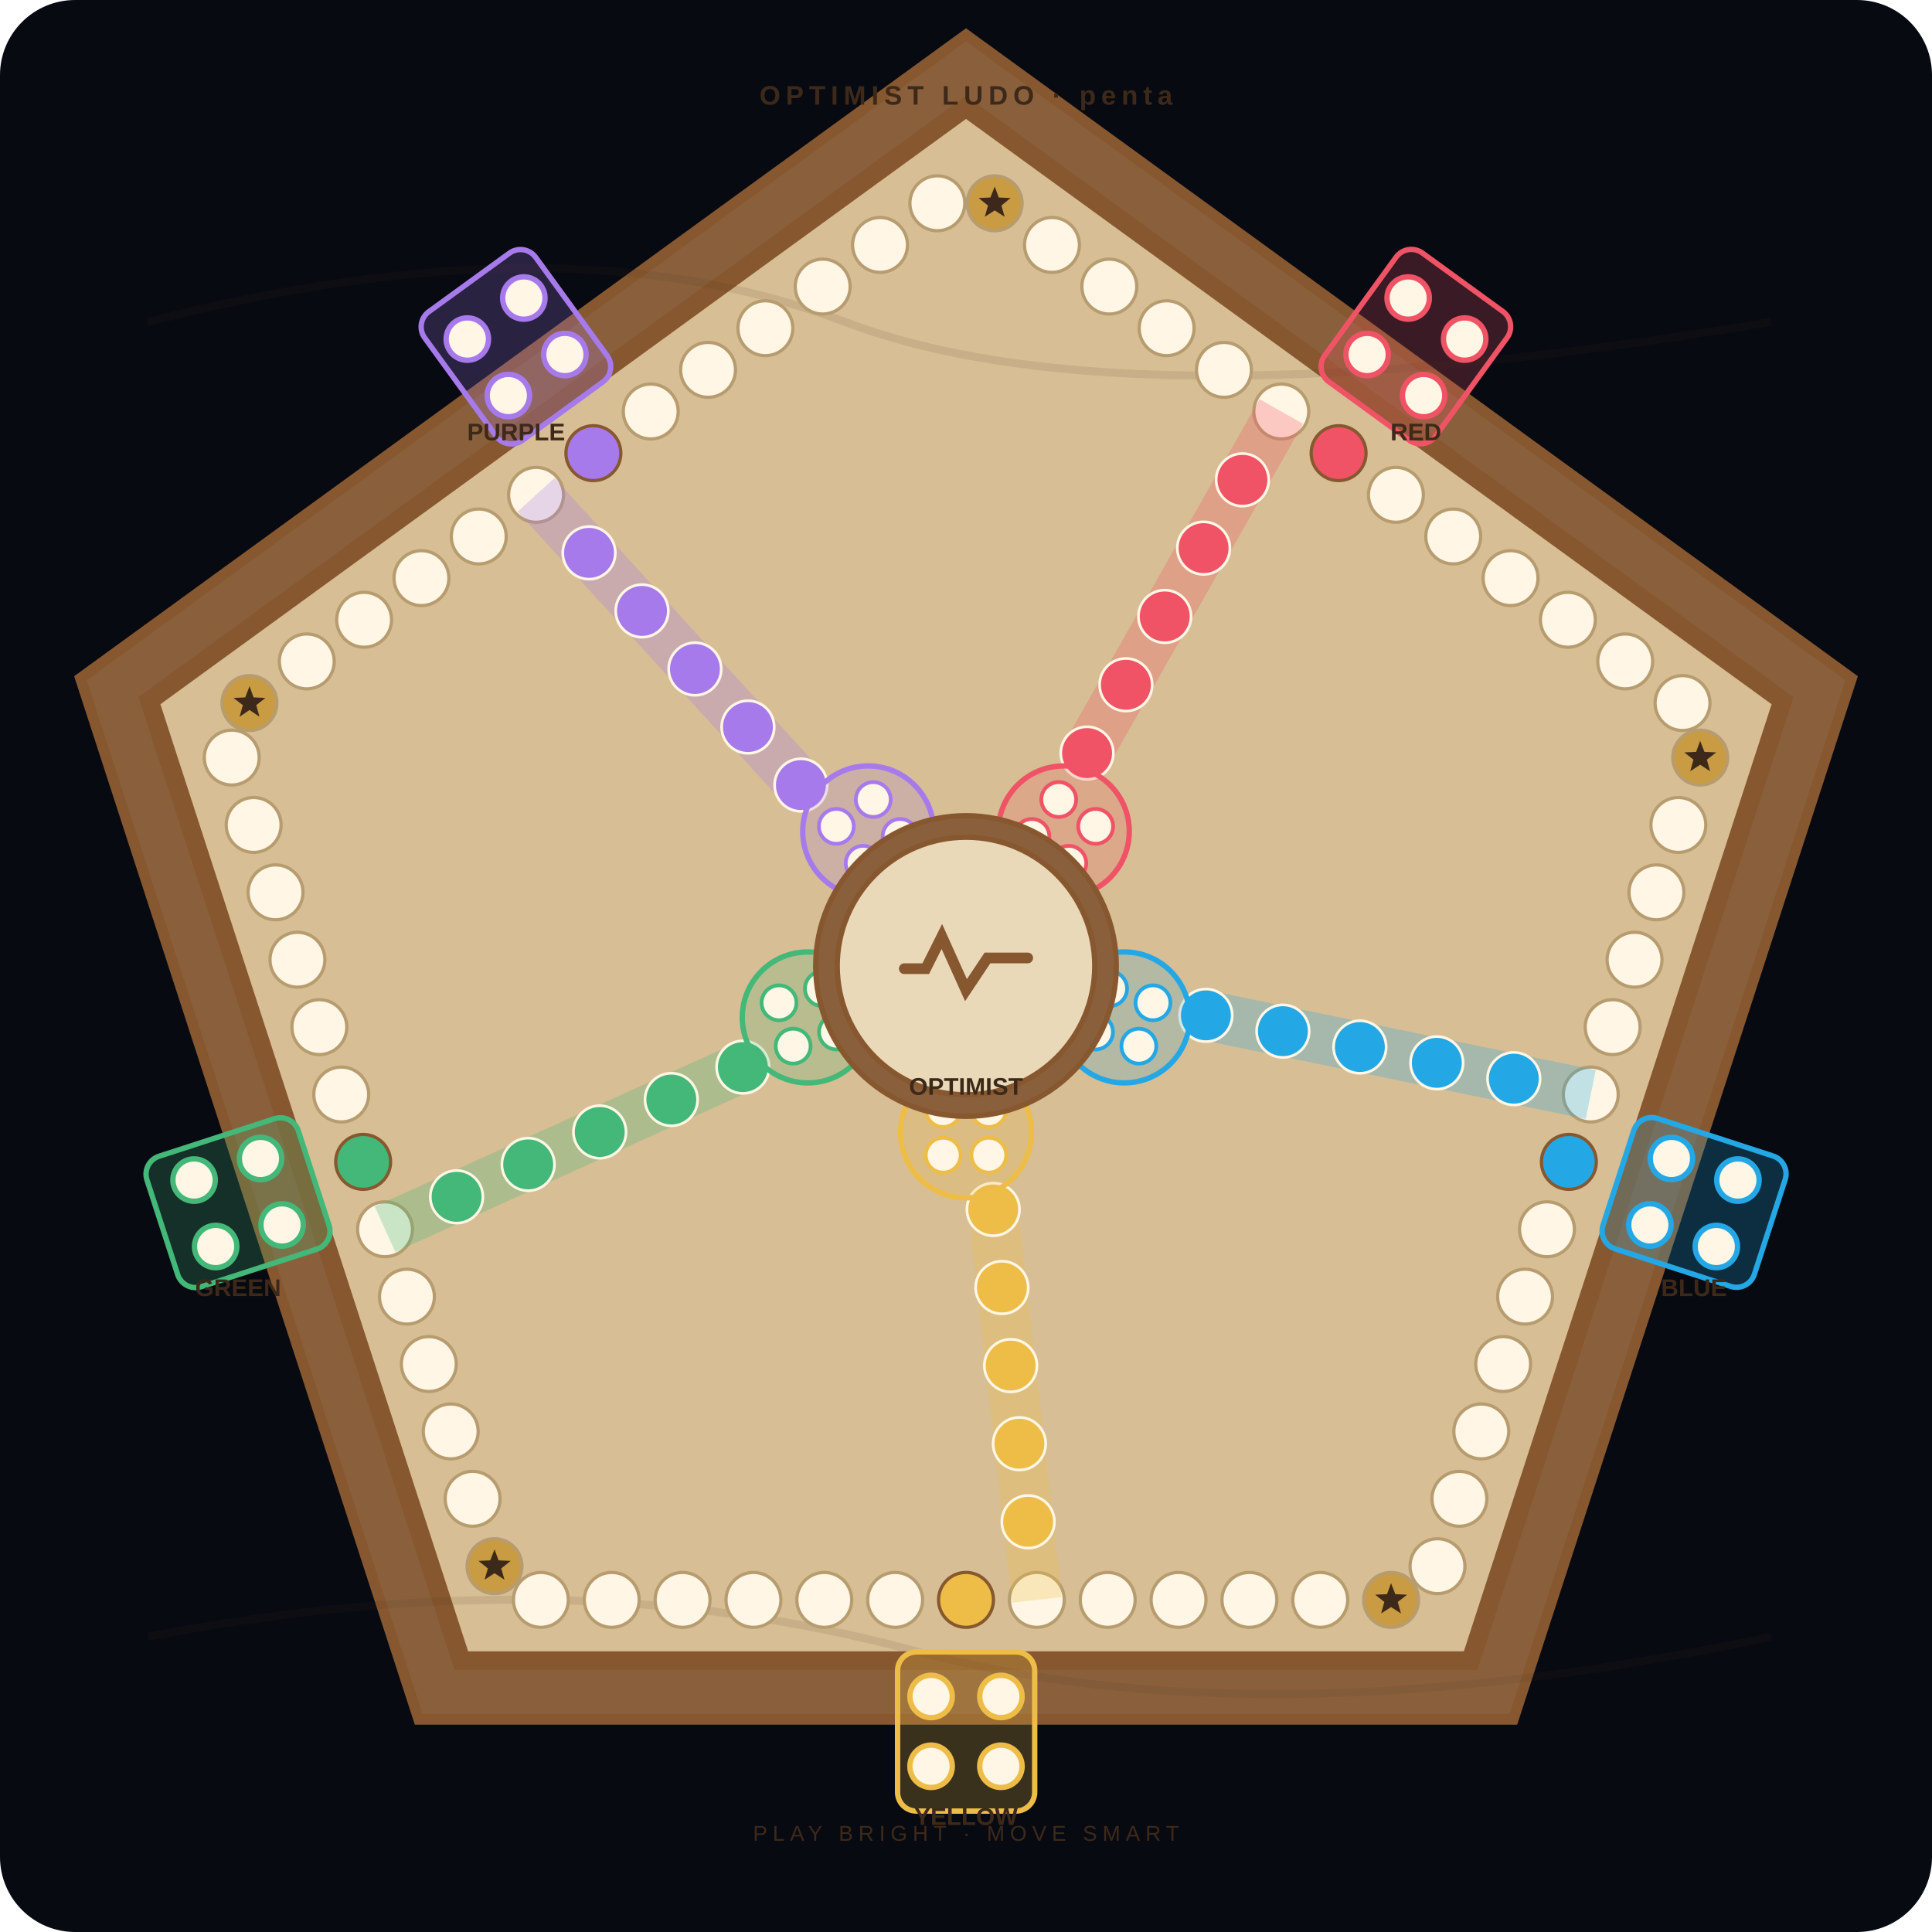
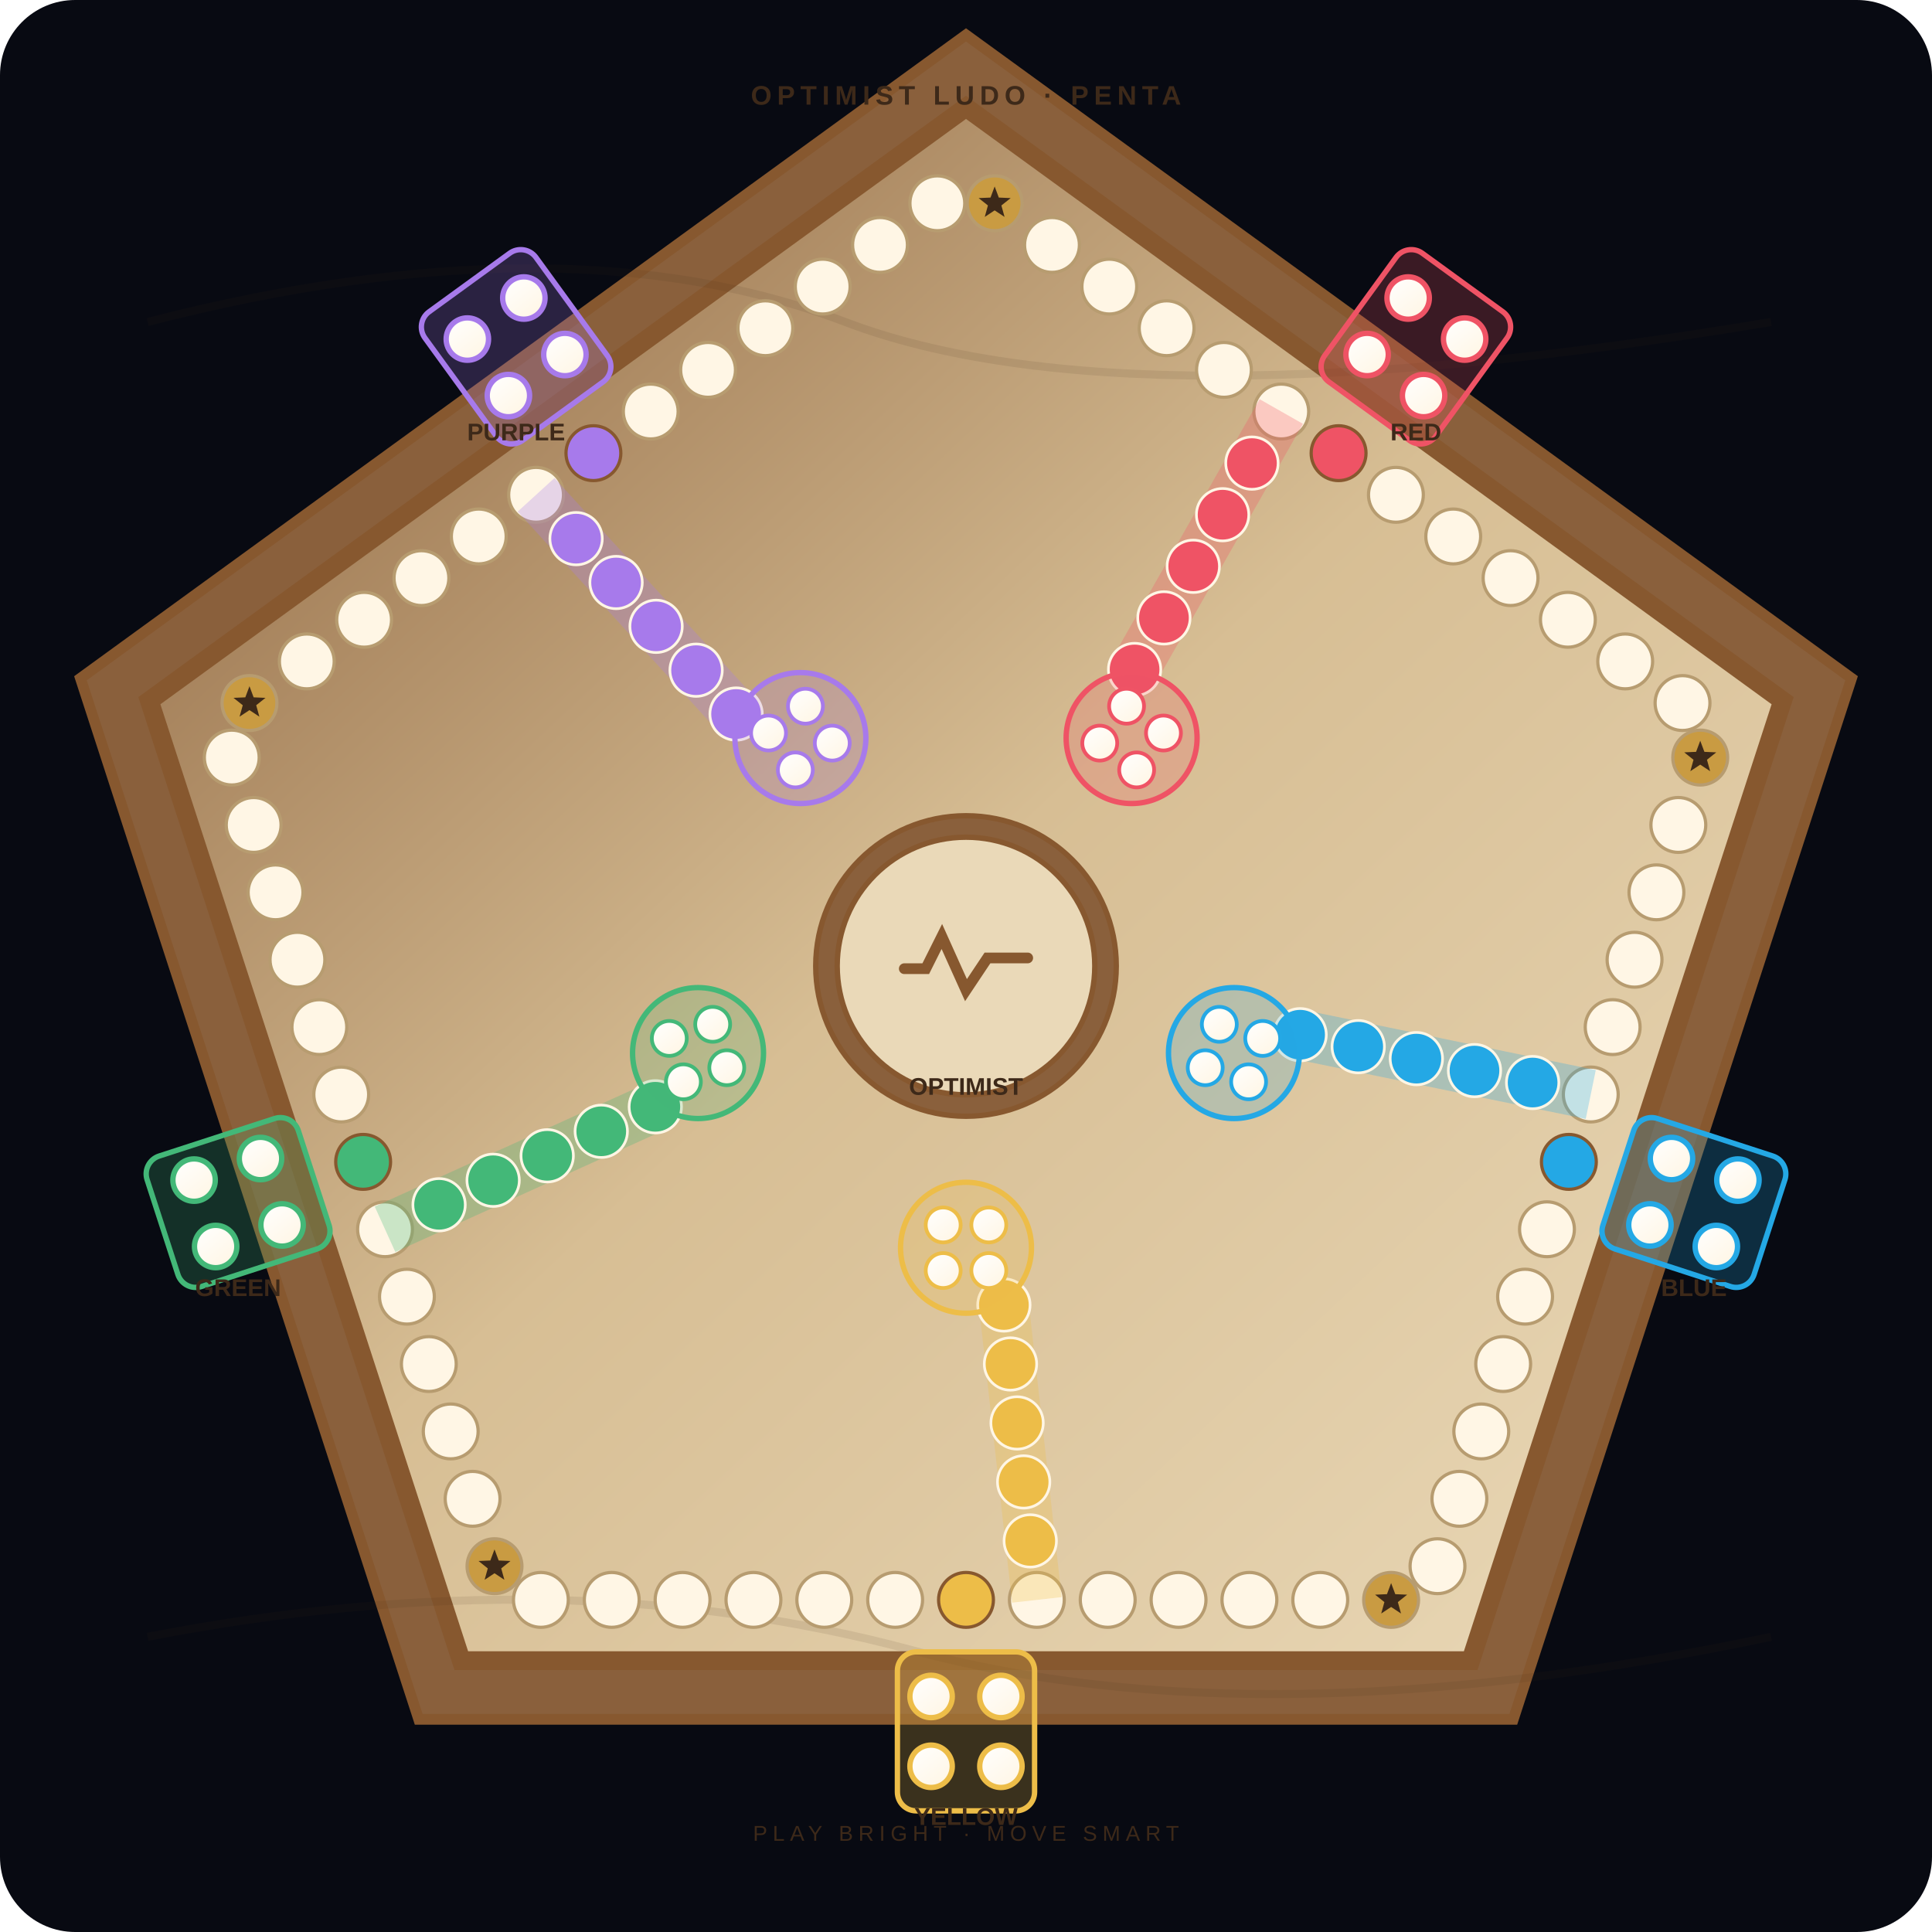
- <svg xmlns="http://www.w3.org/2000/svg" width="720" height="720" viewBox="0 0 720 720">
+ <svg xmlns="http://www.w3.org/2000/svg" width="720" height="720" viewBox="0 0 720 720" role="img" aria-label="OPTIMIST LUDO PENTA CLASSIC">
+   <defs>
+     <linearGradient id="table" x1="0" y1="0" x2="1" y2="1">
+       <stop stop-color="#8a603c" />
+       <stop offset=".5" stop-color="#d7be94" />
+       <stop offset="1" stop-color="#ead9b8" />
+     </linearGradient>
+     <linearGradient id="cell" x1="0" y1="0" x2=".8" y2="1">
+       <stop stop-color="#fff" />
+       <stop offset="1" stop-color="#fff6e5" />
+     </linearGradient>
+   </defs>
  <rect width="720" height="720" rx="28" fill="#080a12" />
-   <path d="M360,13 L690.02,252.77 L563.96,640.73 L156.04,640.73 L29.98,252.77Z" fill="#8a603c" stroke="#87582f" stroke-width="4" />
-   <path d="M360,40 L664.34,261.11 L548.09,618.89 L171.91,618.89 L55.66,261.11Z" fill="#d7be94" stroke="#87582f" stroke-width="7" />
+   <path d="M360.00,13.00 L690.02,252.77 L563.96,640.73 L156.04,640.73 L29.98,252.77Z" fill="#8a603c" stroke="#87582f" stroke-width="4" />
+   <path d="M360.00,40.00 L664.34,261.12 L548.09,618.88 L171.91,618.88 L55.66,261.12Z" fill="url(#table)" stroke="#87582f" stroke-width="7" />
  <path d="M55 120Q210 80 315 120T660 120M55 610Q210 580 340 615T660 610" fill="none" stroke="#3d2919" stroke-opacity=".1" stroke-width="3" />
-   <g transform="translate(527.66 129.24) rotate(-54.0)">
-     <rect x="-29.6" y="-25.6" width="59.3" height="51.1" rx="7" fill="#ef5365" fill-opacity=".22" stroke="#ef5365" stroke-width="2" />
+   <g transform="translate(527.655 129.241) rotate(-54.00)">
+     <rect x="-29.63" y="-25.56" width="59.25" height="51.12" rx="7" fill="#ef5365" fill-opacity=".22" stroke="#ef5365" stroke-width="2" />
  </g>
-   <circle id="bred0" cx="509.48" cy="132.12" r="7.9" fill="#fff6e5" stroke="#ef5365" stroke-width="2" />
-   <circle id="bred1" cx="530.54" cy="147.42" r="7.9" fill="#fff6e5" stroke="#ef5365" stroke-width="2" />
-   <circle id="bred2" cx="524.78" cy="111.06" r="7.9" fill="#fff6e5" stroke="#ef5365" stroke-width="2" />
-   <circle id="bred3" cx="545.84" cy="126.36" r="7.9" fill="#fff6e5" stroke="#ef5365" stroke-width="2" />
-   <text x="527.66" y="164.1" text-anchor="middle" fill="#3d2919" font-family="Arial" font-size="9" font-weight="bold">RED</text>
-   <g transform="translate(631.27 448.14) rotate(18.0)">
-     <rect x="-29.6" y="-25.6" width="59.3" height="51.1" rx="7" fill="#24a8e5" fill-opacity=".22" stroke="#24a8e5" stroke-width="2" />
+   <circle id="bred0" cx="509.478" cy="132.12" r="7.90" fill="url(#cell)" stroke="#ef5365" stroke-width="2" />
+   <circle id="bred1" cx="530.534" cy="147.418" r="7.90" fill="url(#cell)" stroke="#ef5365" stroke-width="2" />
+   <circle id="bred2" cx="524.776" cy="111.064" r="7.90" fill="url(#cell)" stroke="#ef5365" stroke-width="2" />
+   <circle id="bred3" cx="545.832" cy="126.362" r="7.90" fill="url(#cell)" stroke="#ef5365" stroke-width="2" />
+   <text x="527.655" y="164.10" text-anchor="middle" fill="#3d2919" font-family="Arial" font-size="9" font-weight="bold">RED</text>
+   <g transform="translate(631.273 448.142) rotate(18.00)">
+     <rect x="-29.63" y="-25.56" width="59.25" height="51.12" rx="7" fill="#24a8e5" fill-opacity=".22" stroke="#24a8e5" stroke-width="2" />
  </g>
-   <circle id="bblue0" cx="622.91" cy="431.74" r="7.9" fill="#fff6e5" stroke="#24a8e5" stroke-width="2" />
-   <circle id="bblue1" cx="614.87" cy="456.5" r="7.9" fill="#fff6e5" stroke="#24a8e5" stroke-width="2" />
-   <circle id="bblue2" cx="647.67" cy="439.78" r="7.9" fill="#fff6e5" stroke="#24a8e5" stroke-width="2" />
-   <circle id="bblue3" cx="639.63" cy="464.54" r="7.9" fill="#fff6e5" stroke="#24a8e5" stroke-width="2" />
-   <text x="631.27" y="483.0" text-anchor="middle" fill="#3d2919" font-family="Arial" font-size="9" font-weight="bold">BLUE</text>
-   <g transform="translate(360 645.23) rotate(90.0)">
-     <rect x="-29.6" y="-25.6" width="59.3" height="51.1" rx="7" fill="#edbd48" fill-opacity=".22" stroke="#edbd48" stroke-width="2" />
+   <circle id="bblue0" cx="622.918" cy="431.745" r="7.90" fill="url(#cell)" stroke="#24a8e5" stroke-width="2" />
+   <circle id="bblue1" cx="614.876" cy="456.497" r="7.90" fill="url(#cell)" stroke="#24a8e5" stroke-width="2" />
+   <circle id="bblue2" cx="647.67" cy="439.787" r="7.90" fill="url(#cell)" stroke="#24a8e5" stroke-width="2" />
+   <circle id="bblue3" cx="639.628" cy="464.539" r="7.90" fill="url(#cell)" stroke="#24a8e5" stroke-width="2" />
+   <text x="631.273" y="483.00" text-anchor="middle" fill="#3d2919" font-family="Arial" font-size="9" font-weight="bold">BLUE</text>
+   <g transform="translate(360 645.233) rotate(90.00)">
+     <rect x="-29.63" y="-25.56" width="59.25" height="51.12" rx="7" fill="#edbd48" fill-opacity=".22" stroke="#edbd48" stroke-width="2" />
  </g>
-   <circle id="byellow0" cx="373.01" cy="632.22" r="7.9" fill="#fff6e5" stroke="#edbd48" stroke-width="2" />
-   <circle id="byellow1" cx="346.99" cy="632.22" r="7.9" fill="#fff6e5" stroke="#edbd48" stroke-width="2" />
-   <circle id="byellow2" cx="373.01" cy="658.24" r="7.9" fill="#fff6e5" stroke="#edbd48" stroke-width="2" />
-   <circle id="byellow3" cx="346.99" cy="658.24" r="7.9" fill="#fff6e5" stroke="#edbd48" stroke-width="2" />
-   <text x="360" y="680.1" text-anchor="middle" fill="#3d2919" font-family="Arial" font-size="9" font-weight="bold">YELLOW</text>
-   <g transform="translate(88.73 448.14) rotate(162.0)">
-     <rect x="-29.6" y="-25.6" width="59.3" height="51.1" rx="7" fill="#43b878" fill-opacity=".22" stroke="#43b878" stroke-width="2" />
+   <circle id="byellow0" cx="373.012" cy="632.221" r="7.90" fill="url(#cell)" stroke="#edbd48" stroke-width="2" />
+   <circle id="byellow1" cx="346.988" cy="632.221" r="7.90" fill="url(#cell)" stroke="#edbd48" stroke-width="2" />
+   <circle id="byellow2" cx="373.012" cy="658.245" r="7.90" fill="url(#cell)" stroke="#edbd48" stroke-width="2" />
+   <circle id="byellow3" cx="346.988" cy="658.245" r="7.90" fill="url(#cell)" stroke="#edbd48" stroke-width="2" />
+   <text x="360" y="680.09" text-anchor="middle" fill="#3d2919" font-family="Arial" font-size="9" font-weight="bold">YELLOW</text>
+   <g transform="translate(88.727 448.142) rotate(162.00)">
+     <rect x="-29.63" y="-25.56" width="59.25" height="51.12" rx="7" fill="#43b878" fill-opacity=".22" stroke="#43b878" stroke-width="2" />
  </g>
-   <circle id="bgreen0" cx="105.13" cy="456.5" r="7.9" fill="#fff6e5" stroke="#43b878" stroke-width="2" />
-   <circle id="bgreen1" cx="97.09" cy="431.74" r="7.9" fill="#fff6e5" stroke="#43b878" stroke-width="2" />
-   <circle id="bgreen2" cx="80.37" cy="464.54" r="7.9" fill="#fff6e5" stroke="#43b878" stroke-width="2" />
-   <circle id="bgreen3" cx="72.33" cy="439.78" r="7.9" fill="#fff6e5" stroke="#43b878" stroke-width="2" />
-   <text x="88.73" y="483.0" text-anchor="middle" fill="#3d2919" font-family="Arial" font-size="9" font-weight="bold">GREEN</text>
-   <g transform="translate(192.34 129.24) rotate(-126.0)">
-     <rect x="-29.6" y="-25.6" width="59.3" height="51.1" rx="7" fill="#a77aeb" fill-opacity=".22" stroke="#a77aeb" stroke-width="2" />
+   <circle id="bgreen0" cx="105.124" cy="456.497" r="7.90" fill="url(#cell)" stroke="#43b878" stroke-width="2" />
+   <circle id="bgreen1" cx="97.082" cy="431.745" r="7.90" fill="url(#cell)" stroke="#43b878" stroke-width="2" />
+   <circle id="bgreen2" cx="80.372" cy="464.539" r="7.90" fill="url(#cell)" stroke="#43b878" stroke-width="2" />
+   <circle id="bgreen3" cx="72.33" cy="439.787" r="7.90" fill="url(#cell)" stroke="#43b878" stroke-width="2" />
+   <text x="88.727" y="483.00" text-anchor="middle" fill="#3d2919" font-family="Arial" font-size="9" font-weight="bold">GREEN</text>
+   <g transform="translate(192.344 129.242) rotate(-126.00)">
+     <rect x="-29.63" y="-25.56" width="59.25" height="51.12" rx="7" fill="#a77aeb" fill-opacity=".22" stroke="#a77aeb" stroke-width="2" />
  </g>
-   <circle id="bpurple0" cx="189.46" cy="147.42" r="7.9" fill="#fff6e5" stroke="#a77aeb" stroke-width="2" />
-   <circle id="bpurple1" cx="210.52" cy="132.12" r="7.9" fill="#fff6e5" stroke="#a77aeb" stroke-width="2" />
-   <circle id="bpurple2" cx="174.16" cy="126.36" r="7.9" fill="#fff6e5" stroke="#a77aeb" stroke-width="2" />
-   <circle id="bpurple3" cx="195.22" cy="111.06" r="7.9" fill="#fff6e5" stroke="#a77aeb" stroke-width="2" />
-   <text x="192.34" y="164.1" text-anchor="middle" fill="#3d2919" font-family="Arial" font-size="9" font-weight="bold">PURPLE</text>
-   <circle id="t0" cx="370.68" cy="75.76" r="10.23" fill="#c99b42" stroke="#b79c70" stroke-width="1.2" />
-   <polygon id="s0" points="370.7,69.5 372.2,73.6 376.6,73.8 373.2,76.6 374.4,80.8 370.7,78.4 367.0,80.8 368.2,76.6 364.7,73.8 369.1,73.6" fill="#3d2919" />
-   <circle id="t1" cx="392.04" cy="91.28" r="10.23" fill="#fff6e5" stroke="#b79c70" stroke-width="1.2" />
-   <circle id="t2" cx="413.41" cy="106.8" r="10.23" fill="#fff6e5" stroke="#b79c70" stroke-width="1.2" />
-   <circle id="t3" cx="434.77" cy="122.32" r="10.23" fill="#fff6e5" stroke="#b79c70" stroke-width="1.2" />
-   <circle id="t4" cx="456.13" cy="137.84" r="10.23" fill="#fff6e5" stroke="#b79c70" stroke-width="1.2" />
-   <circle id="t5" cx="477.49" cy="153.36" r="10.23" fill="#fff6e5" stroke="#b79c70" stroke-width="1.2" />
-   <circle id="t6" cx="498.86" cy="168.88" r="10.23" fill="#ef5365" stroke="#87582f" stroke-width="1.2" />
-   <circle id="t7" cx="520.22" cy="184.41" r="10.23" fill="#fff6e5" stroke="#b79c70" stroke-width="1.2" />
-   <circle id="t8" cx="541.58" cy="199.93" r="10.23" fill="#fff6e5" stroke="#b79c70" stroke-width="1.2" />
-   <circle id="t9" cx="562.94" cy="215.45" r="10.23" fill="#fff6e5" stroke="#b79c70" stroke-width="1.2" />
-   <circle id="t10" cx="584.3" cy="230.97" r="10.23" fill="#fff6e5" stroke="#b79c70" stroke-width="1.2" />
-   <circle id="t11" cx="605.67" cy="246.49" r="10.23" fill="#fff6e5" stroke="#b79c70" stroke-width="1.2" />
-   <circle id="t12" cx="627.03" cy="262.01" r="10.23" fill="#fff6e5" stroke="#b79c70" stroke-width="1.2" />
-   <circle id="t13" cx="633.63" cy="282.33" r="10.23" fill="#c99b42" stroke="#b79c70" stroke-width="1.2" />
-   <polygon id="s13" points="633.6,276.1 635.2,280.2 639.6,280.4 636.1,283.1 637.3,287.4 633.6,285.0 629.9,287.4 631.1,283.1 627.7,280.4 632.1,280.2" fill="#3d2919" />
-   <circle id="t14" cx="625.47" cy="307.44" r="10.23" fill="#fff6e5" stroke="#b79c70" stroke-width="1.2" />
-   <circle id="t15" cx="617.31" cy="332.55" r="10.23" fill="#fff6e5" stroke="#b79c70" stroke-width="1.2" />
-   <circle id="t16" cx="609.15" cy="357.66" r="10.23" fill="#fff6e5" stroke="#b79c70" stroke-width="1.2" />
-   <circle id="t17" cx="600.99" cy="382.78" r="10.23" fill="#fff6e5" stroke="#b79c70" stroke-width="1.2" />
-   <circle id="t18" cx="592.83" cy="407.89" r="10.23" fill="#fff6e5" stroke="#b79c70" stroke-width="1.2" />
-   <circle id="t19" cx="584.67" cy="433" r="10.23" fill="#24a8e5" stroke="#87582f" stroke-width="1.2" />
-   <circle id="t20" cx="576.51" cy="458.11" r="10.23" fill="#fff6e5" stroke="#b79c70" stroke-width="1.2" />
-   <circle id="t21" cx="568.35" cy="483.22" r="10.23" fill="#fff6e5" stroke="#b79c70" stroke-width="1.2" />
-   <circle id="t22" cx="560.19" cy="508.34" r="10.23" fill="#fff6e5" stroke="#b79c70" stroke-width="1.2" />
-   <circle id="t23" cx="552.03" cy="533.45" r="10.23" fill="#fff6e5" stroke="#b79c70" stroke-width="1.2" />
-   <circle id="t24" cx="543.87" cy="558.56" r="10.23" fill="#fff6e5" stroke="#b79c70" stroke-width="1.2" />
-   <circle id="t25" cx="535.71" cy="583.67" r="10.23" fill="#fff6e5" stroke="#b79c70" stroke-width="1.2" />
-   <circle id="t26" cx="518.43" cy="596.23" r="10.23" fill="#c99b42" stroke="#b79c70" stroke-width="1.2" />
-   <polygon id="s26" points="518.4,590.0 520.0,594.1 524.4,594.3 520.9,597.0 522.1,601.3 518.4,598.9 514.7,601.3 515.9,597.0 512.5,594.3 516.9,594.1" fill="#3d2919" />
-   <circle id="t27" cx="492.02" cy="596.23" r="10.23" fill="#fff6e5" stroke="#b79c70" stroke-width="1.2" />
-   <circle id="t28" cx="465.62" cy="596.23" r="10.23" fill="#fff6e5" stroke="#b79c70" stroke-width="1.2" />
-   <circle id="t29" cx="439.21" cy="596.23" r="10.23" fill="#fff6e5" stroke="#b79c70" stroke-width="1.2" />
-   <circle id="t30" cx="412.81" cy="596.23" r="10.23" fill="#fff6e5" stroke="#b79c70" stroke-width="1.2" />
-   <circle id="t31" cx="386.4" cy="596.23" r="10.23" fill="#fff6e5" stroke="#b79c70" stroke-width="1.2" />
-   <circle id="t32" cx="360" cy="596.23" r="10.23" fill="#edbd48" stroke="#87582f" stroke-width="1.2" />
-   <circle id="t33" cx="333.6" cy="596.23" r="10.23" fill="#fff6e5" stroke="#b79c70" stroke-width="1.2" />
-   <circle id="t34" cx="307.19" cy="596.23" r="10.23" fill="#fff6e5" stroke="#b79c70" stroke-width="1.2" />
-   <circle id="t35" cx="280.79" cy="596.23" r="10.23" fill="#fff6e5" stroke="#b79c70" stroke-width="1.2" />
-   <circle id="t36" cx="254.38" cy="596.23" r="10.23" fill="#fff6e5" stroke="#b79c70" stroke-width="1.2" />
-   <circle id="t37" cx="227.98" cy="596.23" r="10.23" fill="#fff6e5" stroke="#b79c70" stroke-width="1.2" />
-   <circle id="t38" cx="201.57" cy="596.23" r="10.23" fill="#fff6e5" stroke="#b79c70" stroke-width="1.2" />
-   <circle id="t39" cx="184.29" cy="583.67" r="10.23" fill="#c99b42" stroke="#b79c70" stroke-width="1.2" />
-   <polygon id="s39" points="184.3,577.4 185.8,581.5 190.3,581.7 186.8,584.5 188.0,588.7 184.3,586.3 180.6,588.7 181.8,584.5 178.3,581.7 182.7,581.5" fill="#3d2919" />
-   <circle id="t40" cx="176.13" cy="558.56" r="10.23" fill="#fff6e5" stroke="#b79c70" stroke-width="1.2" />
-   <circle id="t41" cx="167.97" cy="533.45" r="10.23" fill="#fff6e5" stroke="#b79c70" stroke-width="1.2" />
-   <circle id="t42" cx="159.81" cy="508.34" r="10.23" fill="#fff6e5" stroke="#b79c70" stroke-width="1.2" />
-   <circle id="t43" cx="151.65" cy="483.22" r="10.23" fill="#fff6e5" stroke="#b79c70" stroke-width="1.2" />
-   <circle id="t44" cx="143.49" cy="458.11" r="10.23" fill="#fff6e5" stroke="#b79c70" stroke-width="1.2" />
-   <circle id="t45" cx="135.33" cy="433" r="10.23" fill="#43b878" stroke="#87582f" stroke-width="1.2" />
-   <circle id="t46" cx="127.17" cy="407.89" r="10.23" fill="#fff6e5" stroke="#b79c70" stroke-width="1.2" />
-   <circle id="t47" cx="119.01" cy="382.78" r="10.23" fill="#fff6e5" stroke="#b79c70" stroke-width="1.2" />
-   <circle id="t48" cx="110.85" cy="357.66" r="10.23" fill="#fff6e5" stroke="#b79c70" stroke-width="1.2" />
-   <circle id="t49" cx="102.69" cy="332.55" r="10.23" fill="#fff6e5" stroke="#b79c70" stroke-width="1.2" />
-   <circle id="t50" cx="94.53" cy="307.44" r="10.23" fill="#fff6e5" stroke="#b79c70" stroke-width="1.2" />
-   <circle id="t51" cx="86.37" cy="282.33" r="10.23" fill="#fff6e5" stroke="#b79c70" stroke-width="1.2" />
-   <circle id="t52" cx="92.97" cy="262.01" r="10.23" fill="#c99b42" stroke="#b79c70" stroke-width="1.2" />
-   <polygon id="s52" points="93.0,255.7 94.5,259.9 98.9,260.1 95.5,262.8 96.7,267.1 93.0,264.6 89.3,267.1 90.5,262.8 87.0,260.1 91.4,259.9" fill="#3d2919" />
-   <circle id="t53" cx="114.33" cy="246.49" r="10.23" fill="#fff6e5" stroke="#b79c70" stroke-width="1.2" />
-   <circle id="t54" cx="135.7" cy="230.97" r="10.23" fill="#fff6e5" stroke="#b79c70" stroke-width="1.2" />
-   <circle id="t55" cx="157.06" cy="215.45" r="10.23" fill="#fff6e5" stroke="#b79c70" stroke-width="1.2" />
-   <circle id="t56" cx="178.42" cy="199.93" r="10.23" fill="#fff6e5" stroke="#b79c70" stroke-width="1.2" />
-   <circle id="t57" cx="199.78" cy="184.41" r="10.23" fill="#fff6e5" stroke="#b79c70" stroke-width="1.2" />
-   <circle id="t58" cx="221.14" cy="168.88" r="10.23" fill="#a77aeb" stroke="#87582f" stroke-width="1.2" />
-   <circle id="t59" cx="242.51" cy="153.36" r="10.23" fill="#fff6e5" stroke="#b79c70" stroke-width="1.2" />
-   <circle id="t60" cx="263.87" cy="137.84" r="10.23" fill="#fff6e5" stroke="#b79c70" stroke-width="1.2" />
-   <circle id="t61" cx="285.23" cy="122.32" r="10.23" fill="#fff6e5" stroke="#b79c70" stroke-width="1.2" />
-   <circle id="t62" cx="306.59" cy="106.8" r="10.23" fill="#fff6e5" stroke="#b79c70" stroke-width="1.2" />
-   <circle id="t63" cx="327.96" cy="91.28" r="10.23" fill="#fff6e5" stroke="#b79c70" stroke-width="1.2" />
-   <circle id="t64" cx="349.32" cy="75.76" r="10.23" fill="#fff6e5" stroke="#b79c70" stroke-width="1.2" />
-   <path d="M477.49,153.36 L463.02,178.82 L448.54,204.27 L434.07,229.73 L419.59,255.19 L405.12,280.65" stroke="#ef5365" stroke-opacity=".28" stroke-width="18.6" fill="none" />
-   <circle id="hred0" cx="463.02" cy="178.82" r="9.8" fill="#ef5365" stroke="#fff6e5" stroke-width="1" />
-   <circle id="hred1" cx="448.54" cy="204.27" r="9.8" fill="#ef5365" stroke="#fff6e5" stroke-width="1" />
-   <circle id="hred2" cx="434.07" cy="229.73" r="9.8" fill="#ef5365" stroke="#fff6e5" stroke-width="1" />
-   <circle id="hred3" cx="419.59" cy="255.19" r="9.8" fill="#ef5365" stroke="#fff6e5" stroke-width="1" />
-   <circle id="hred4" cx="405.12" cy="280.65" r="9.8" fill="#ef5365" stroke="#fff6e5" stroke-width="1" />
-   <circle cx="396.44" cy="309.84" r="24.4" fill="#ef5365" fill-opacity=".2" stroke="#ef5365" stroke-width="2" />
-   <circle id="fred0" cx="384.56" cy="311.72" r="6.5" fill="#fff6e5" stroke="#ef5365" stroke-width="1.4" />
-   <circle id="fred1" cx="398.32" cy="321.72" r="6.5" fill="#fff6e5" stroke="#ef5365" stroke-width="1.4" />
-   <circle id="fred2" cx="394.56" cy="297.96" r="6.5" fill="#fff6e5" stroke="#ef5365" stroke-width="1.4" />
-   <circle id="fred3" cx="408.32" cy="307.96" r="6.5" fill="#fff6e5" stroke="#ef5365" stroke-width="1.4" />
-   <path d="M592.83,407.89 L564.15,401.99 L535.46,396.09 L506.78,390.19 L478.1,384.29 L449.41,378.39" stroke="#24a8e5" stroke-opacity=".28" stroke-width="18.6" fill="none" />
-   <circle id="hblue0" cx="564.15" cy="401.99" r="9.8" fill="#24a8e5" stroke="#fff6e5" stroke-width="1" />
-   <circle id="hblue1" cx="535.46" cy="396.09" r="9.8" fill="#24a8e5" stroke="#fff6e5" stroke-width="1" />
-   <circle id="hblue2" cx="506.78" cy="390.19" r="9.8" fill="#24a8e5" stroke="#fff6e5" stroke-width="1" />
-   <circle id="hblue3" cx="478.1" cy="384.29" r="9.8" fill="#24a8e5" stroke="#fff6e5" stroke-width="1" />
-   <circle id="hblue4" cx="449.41" cy="378.39" r="9.8" fill="#24a8e5" stroke="#fff6e5" stroke-width="1" />
-   <circle cx="418.97" cy="379.16" r="24.4" fill="#24a8e5" fill-opacity=".2" stroke="#24a8e5" stroke-width="2" />
-   <circle id="fblue0" cx="413.52" cy="368.45" r="6.5" fill="#fff6e5" stroke="#24a8e5" stroke-width="1.4" />
-   <circle id="fblue1" cx="408.26" cy="384.61" r="6.5" fill="#fff6e5" stroke="#24a8e5" stroke-width="1.4" />
-   <circle id="fblue2" cx="429.68" cy="373.71" r="6.5" fill="#fff6e5" stroke="#24a8e5" stroke-width="1.4" />
-   <circle id="fblue3" cx="424.42" cy="389.87" r="6.5" fill="#fff6e5" stroke="#24a8e5" stroke-width="1.4" />
-   <path d="M386.4,596.23 L383.15,567.13 L379.9,538.03 L376.64,508.92 L373.39,479.82 L370.14,450.72" stroke="#edbd48" stroke-opacity=".28" stroke-width="18.6" fill="none" />
-   <circle id="hyellow0" cx="383.15" cy="567.13" r="9.8" fill="#edbd48" stroke="#fff6e5" stroke-width="1" />
-   <circle id="hyellow1" cx="379.9" cy="538.03" r="9.8" fill="#edbd48" stroke="#fff6e5" stroke-width="1" />
-   <circle id="hyellow2" cx="376.64" cy="508.92" r="9.8" fill="#edbd48" stroke="#fff6e5" stroke-width="1" />
-   <circle id="hyellow3" cx="373.39" cy="479.82" r="9.8" fill="#edbd48" stroke="#fff6e5" stroke-width="1" />
-   <circle id="hyellow4" cx="370.14" cy="450.72" r="9.8" fill="#edbd48" stroke="#fff6e5" stroke-width="1" />
-   <circle cx="360" cy="422" r="24.4" fill="#edbd48" fill-opacity=".2" stroke="#edbd48" stroke-width="2" />
-   <circle id="fyellow0" cx="368.5" cy="413.5" r="6.5" fill="#fff6e5" stroke="#edbd48" stroke-width="1.4" />
-   <circle id="fyellow1" cx="351.5" cy="413.5" r="6.5" fill="#fff6e5" stroke="#edbd48" stroke-width="1.4" />
-   <circle id="fyellow2" cx="368.5" cy="430.5" r="6.5" fill="#fff6e5" stroke="#edbd48" stroke-width="1.4" />
-   <circle id="fyellow3" cx="351.5" cy="430.5" r="6.5" fill="#fff6e5" stroke="#edbd48" stroke-width="1.4" />
-   <path d="M143.49,458.11 L170.16,446.02 L196.84,433.94 L223.51,421.85 L250.18,409.76 L276.85,397.68" stroke="#43b878" stroke-opacity=".28" stroke-width="18.6" fill="none" />
-   <circle id="hgreen0" cx="170.16" cy="446.02" r="9.8" fill="#43b878" stroke="#fff6e5" stroke-width="1" />
-   <circle id="hgreen1" cx="196.84" cy="433.94" r="9.8" fill="#43b878" stroke="#fff6e5" stroke-width="1" />
-   <circle id="hgreen2" cx="223.51" cy="421.85" r="9.8" fill="#43b878" stroke="#fff6e5" stroke-width="1" />
-   <circle id="hgreen3" cx="250.18" cy="409.76" r="9.8" fill="#43b878" stroke="#fff6e5" stroke-width="1" />
-   <circle id="hgreen4" cx="276.85" cy="397.68" r="9.8" fill="#43b878" stroke="#fff6e5" stroke-width="1" />
-   <circle cx="301.03" cy="379.16" r="24.4" fill="#43b878" fill-opacity=".2" stroke="#43b878" stroke-width="2" />
-   <circle id="fgreen0" cx="311.74" cy="384.61" r="6.5" fill="#fff6e5" stroke="#43b878" stroke-width="1.4" />
-   <circle id="fgreen1" cx="306.48" cy="368.45" r="6.5" fill="#fff6e5" stroke="#43b878" stroke-width="1.4" />
-   <circle id="fgreen2" cx="295.58" cy="389.87" r="6.5" fill="#fff6e5" stroke="#43b878" stroke-width="1.4" />
-   <circle id="fgreen3" cx="290.32" cy="373.71" r="6.5" fill="#fff6e5" stroke="#43b878" stroke-width="1.4" />
-   <path d="M199.78,184.41 L219.52,206.04 L239.26,227.67 L258.99,249.31 L278.73,270.94 L298.47,292.57" stroke="#a77aeb" stroke-opacity=".28" stroke-width="18.6" fill="none" />
-   <circle id="hpurple0" cx="219.52" cy="206.04" r="9.8" fill="#a77aeb" stroke="#fff6e5" stroke-width="1" />
-   <circle id="hpurple1" cx="239.26" cy="227.67" r="9.8" fill="#a77aeb" stroke="#fff6e5" stroke-width="1" />
-   <circle id="hpurple2" cx="258.99" cy="249.31" r="9.8" fill="#a77aeb" stroke="#fff6e5" stroke-width="1" />
-   <circle id="hpurple3" cx="278.73" cy="270.94" r="9.8" fill="#a77aeb" stroke="#fff6e5" stroke-width="1" />
-   <circle id="hpurple4" cx="298.47" cy="292.57" r="9.8" fill="#a77aeb" stroke="#fff6e5" stroke-width="1" />
-   <circle cx="323.56" cy="309.84" r="24.4" fill="#a77aeb" fill-opacity=".2" stroke="#a77aeb" stroke-width="2" />
-   <circle id="fpurple0" cx="321.68" cy="321.72" r="6.5" fill="#fff6e5" stroke="#a77aeb" stroke-width="1.4" />
-   <circle id="fpurple1" cx="335.44" cy="311.72" r="6.5" fill="#fff6e5" stroke="#a77aeb" stroke-width="1.4" />
-   <circle id="fpurple2" cx="311.68" cy="307.96" r="6.5" fill="#fff6e5" stroke="#a77aeb" stroke-width="1.4" />
-   <circle id="fpurple3" cx="325.44" cy="297.96" r="6.5" fill="#fff6e5" stroke="#a77aeb" stroke-width="1.4" />
+   <circle id="bpurple0" cx="189.465" cy="147.419" r="7.90" fill="url(#cell)" stroke="#a77aeb" stroke-width="2" />
+   <circle id="bpurple1" cx="210.521" cy="132.121" r="7.90" fill="url(#cell)" stroke="#a77aeb" stroke-width="2" />
+   <circle id="bpurple2" cx="174.167" cy="126.363" r="7.90" fill="url(#cell)" stroke="#a77aeb" stroke-width="2" />
+   <circle id="bpurple3" cx="195.223" cy="111.065" r="7.90" fill="url(#cell)" stroke="#a77aeb" stroke-width="2" />
+   <text x="192.344" y="164.10" text-anchor="middle" fill="#3d2919" font-family="Arial" font-size="9" font-weight="bold">PURPLE</text>
+   <circle id="t0" cx="370.681" cy="75.76" r="10.22" fill="#c99b42" stroke="#b79c70" stroke-width="1.2" />
+   <polygon id="s0" points="370.68,69.49 372.23,73.63 376.65,73.82 373.19,76.57 374.37,80.84 370.68,78.40 366.99,80.84 368.17,76.57 364.71,73.82 369.13,73.63" fill="#3d2919" />
+   <circle id="t1" cx="392.043" cy="91.281" r="10.22" fill="#fff6e5" stroke="#b79c70" stroke-width="1.2" />
+   <circle id="t2" cx="413.406" cy="106.801" r="10.22" fill="#fff6e5" stroke="#b79c70" stroke-width="1.2" />
+   <circle id="t3" cx="434.768" cy="122.322" r="10.22" fill="#fff6e5" stroke="#b79c70" stroke-width="1.2" />
+   <circle id="t4" cx="456.13" cy="137.842" r="10.22" fill="#fff6e5" stroke="#b79c70" stroke-width="1.2" />
+   <circle id="t5" cx="477.492" cy="153.363" r="10.22" fill="#fff6e5" stroke="#b79c70" stroke-width="1.2" />
+   <circle id="t6" cx="498.854" cy="168.883" r="10.22" fill="#ef5365" stroke="#87582f" stroke-width="1.2" />
+   <circle id="t7" cx="520.217" cy="184.404" r="10.22" fill="#fff6e5" stroke="#b79c70" stroke-width="1.2" />
+   <circle id="t8" cx="541.579" cy="199.925" r="10.22" fill="#fff6e5" stroke="#b79c70" stroke-width="1.2" />
+   <circle id="t9" cx="562.941" cy="215.445" r="10.22" fill="#fff6e5" stroke="#b79c70" stroke-width="1.2" />
+   <circle id="t10" cx="584.303" cy="230.966" r="10.22" fill="#fff6e5" stroke="#b79c70" stroke-width="1.2" />
+   <circle id="t11" cx="605.666" cy="246.486" r="10.22" fill="#fff6e5" stroke="#b79c70" stroke-width="1.2" />
+   <circle id="t12" cx="627.028" cy="262.007" r="10.22" fill="#fff6e5" stroke="#b79c70" stroke-width="1.2" />
+   <circle id="t13" cx="633.629" cy="282.323" r="10.22" fill="#c99b42" stroke="#b79c70" stroke-width="1.2" />
+   <polygon id="s13" points="633.63,276.05 635.18,280.19 639.60,280.38 636.14,283.14 637.32,287.40 633.63,284.96 629.94,287.40 631.12,283.14 627.66,280.38 632.08,280.19" fill="#3d2919" />
+   <circle id="t14" cx="625.469" cy="307.436" r="10.22" fill="#fff6e5" stroke="#b79c70" stroke-width="1.2" />
+   <circle id="t15" cx="617.31" cy="332.549" r="10.22" fill="#fff6e5" stroke="#b79c70" stroke-width="1.2" />
+   <circle id="t16" cx="609.15" cy="357.662" r="10.22" fill="#fff6e5" stroke="#b79c70" stroke-width="1.2" />
+   <circle id="t17" cx="600.99" cy="382.774" r="10.22" fill="#fff6e5" stroke="#b79c70" stroke-width="1.2" />
+   <circle id="t18" cx="592.831" cy="407.887" r="10.22" fill="#fff6e5" stroke="#b79c70" stroke-width="1.2" />
+   <circle id="t19" cx="584.671" cy="433" r="10.22" fill="#24a8e5" stroke="#87582f" stroke-width="1.2" />
+   <circle id="t20" cx="576.511" cy="458.113" r="10.22" fill="#fff6e5" stroke="#b79c70" stroke-width="1.2" />
+   <circle id="t21" cx="568.352" cy="483.226" r="10.22" fill="#fff6e5" stroke="#b79c70" stroke-width="1.2" />
+   <circle id="t22" cx="560.192" cy="508.338" r="10.22" fill="#fff6e5" stroke="#b79c70" stroke-width="1.2" />
+   <circle id="t23" cx="552.032" cy="533.451" r="10.22" fill="#fff6e5" stroke="#b79c70" stroke-width="1.2" />
+   <circle id="t24" cx="543.873" cy="558.564" r="10.22" fill="#fff6e5" stroke="#b79c70" stroke-width="1.2" />
+   <circle id="t25" cx="535.713" cy="583.677" r="10.22" fill="#fff6e5" stroke="#b79c70" stroke-width="1.2" />
+   <circle id="t26" cx="518.43" cy="596.233" r="10.22" fill="#c99b42" stroke="#b79c70" stroke-width="1.2" />
+   <polygon id="s26" points="518.43,589.96 519.98,594.10 524.40,594.29 520.94,597.05 522.12,601.31 518.43,598.87 514.74,601.31 515.92,597.05 512.46,594.29 516.88,594.10" fill="#3d2919" />
+   <circle id="t27" cx="492.025" cy="596.233" r="10.22" fill="#fff6e5" stroke="#b79c70" stroke-width="1.2" />
+   <circle id="t28" cx="465.62" cy="596.233" r="10.22" fill="#fff6e5" stroke="#b79c70" stroke-width="1.2" />
+   <circle id="t29" cx="439.215" cy="596.233" r="10.22" fill="#fff6e5" stroke="#b79c70" stroke-width="1.2" />
+   <circle id="t30" cx="412.81" cy="596.233" r="10.22" fill="#fff6e5" stroke="#b79c70" stroke-width="1.2" />
+   <circle id="t31" cx="386.405" cy="596.233" r="10.22" fill="#fff6e5" stroke="#b79c70" stroke-width="1.2" />
+   <circle id="t32" cx="360" cy="596.233" r="10.22" fill="#edbd48" stroke="#87582f" stroke-width="1.2" />
+   <circle id="t33" cx="333.595" cy="596.233" r="10.22" fill="#fff6e5" stroke="#b79c70" stroke-width="1.2" />
+   <circle id="t34" cx="307.19" cy="596.233" r="10.22" fill="#fff6e5" stroke="#b79c70" stroke-width="1.2" />
+   <circle id="t35" cx="280.785" cy="596.233" r="10.22" fill="#fff6e5" stroke="#b79c70" stroke-width="1.2" />
+   <circle id="t36" cx="254.38" cy="596.233" r="10.22" fill="#fff6e5" stroke="#b79c70" stroke-width="1.2" />
+   <circle id="t37" cx="227.975" cy="596.233" r="10.22" fill="#fff6e5" stroke="#b79c70" stroke-width="1.2" />
+   <circle id="t38" cx="201.57" cy="596.233" r="10.22" fill="#fff6e5" stroke="#b79c70" stroke-width="1.2" />
+   <circle id="t39" cx="184.287" cy="583.677" r="10.22" fill="#c99b42" stroke="#b79c70" stroke-width="1.2" />
+   <polygon id="s39" points="184.29,577.40 185.84,581.55 190.25,581.74 186.79,584.49 187.97,588.75 184.29,586.31 180.60,588.75 181.78,584.49 178.32,581.74 182.74,581.55" fill="#3d2919" />
+   <circle id="t40" cx="176.127" cy="558.564" r="10.22" fill="#fff6e5" stroke="#b79c70" stroke-width="1.2" />
+   <circle id="t41" cx="167.968" cy="533.451" r="10.22" fill="#fff6e5" stroke="#b79c70" stroke-width="1.2" />
+   <circle id="t42" cx="159.808" cy="508.338" r="10.22" fill="#fff6e5" stroke="#b79c70" stroke-width="1.2" />
+   <circle id="t43" cx="151.648" cy="483.226" r="10.22" fill="#fff6e5" stroke="#b79c70" stroke-width="1.2" />
+   <circle id="t44" cx="143.489" cy="458.113" r="10.22" fill="#fff6e5" stroke="#b79c70" stroke-width="1.2" />
+   <circle id="t45" cx="135.329" cy="433" r="10.22" fill="#43b878" stroke="#87582f" stroke-width="1.2" />
+   <circle id="t46" cx="127.169" cy="407.887" r="10.22" fill="#fff6e5" stroke="#b79c70" stroke-width="1.2" />
+   <circle id="t47" cx="119.01" cy="382.774" r="10.22" fill="#fff6e5" stroke="#b79c70" stroke-width="1.2" />
+   <circle id="t48" cx="110.85" cy="357.662" r="10.22" fill="#fff6e5" stroke="#b79c70" stroke-width="1.2" />
+   <circle id="t49" cx="102.69" cy="332.549" r="10.22" fill="#fff6e5" stroke="#b79c70" stroke-width="1.2" />
+   <circle id="t50" cx="94.531" cy="307.436" r="10.22" fill="#fff6e5" stroke="#b79c70" stroke-width="1.2" />
+   <circle id="t51" cx="86.371" cy="282.323" r="10.22" fill="#fff6e5" stroke="#b79c70" stroke-width="1.2" />
+   <circle id="t52" cx="92.972" cy="262.007" r="10.22" fill="#c99b42" stroke="#b79c70" stroke-width="1.2" />
+   <polygon id="s52" points="92.97,255.73 94.52,259.88 98.94,260.07 95.48,262.82 96.66,267.08 92.97,264.64 89.28,267.08 90.47,262.82 87.01,260.07 91.42,259.88" fill="#3d2919" />
+   <circle id="t53" cx="114.334" cy="246.486" r="10.22" fill="#fff6e5" stroke="#b79c70" stroke-width="1.2" />
+   <circle id="t54" cx="135.697" cy="230.966" r="10.22" fill="#fff6e5" stroke="#b79c70" stroke-width="1.2" />
+   <circle id="t55" cx="157.059" cy="215.445" r="10.22" fill="#fff6e5" stroke="#b79c70" stroke-width="1.2" />
+   <circle id="t56" cx="178.421" cy="199.925" r="10.22" fill="#fff6e5" stroke="#b79c70" stroke-width="1.2" />
+   <circle id="t57" cx="199.783" cy="184.404" r="10.22" fill="#fff6e5" stroke="#b79c70" stroke-width="1.2" />
+   <circle id="t58" cx="221.145" cy="168.883" r="10.22" fill="#a77aeb" stroke="#87582f" stroke-width="1.2" />
+   <circle id="t59" cx="242.508" cy="153.363" r="10.22" fill="#fff6e5" stroke="#b79c70" stroke-width="1.2" />
+   <circle id="t60" cx="263.87" cy="137.842" r="10.22" fill="#fff6e5" stroke="#b79c70" stroke-width="1.2" />
+   <circle id="t61" cx="285.232" cy="122.322" r="10.22" fill="#fff6e5" stroke="#b79c70" stroke-width="1.2" />
+   <circle id="t62" cx="306.594" cy="106.801" r="10.22" fill="#fff6e5" stroke="#b79c70" stroke-width="1.2" />
+   <circle id="t63" cx="327.957" cy="91.281" r="10.22" fill="#fff6e5" stroke="#b79c70" stroke-width="1.2" />
+   <circle id="t64" cx="349.319" cy="75.76" r="10.22" fill="#fff6e5" stroke="#b79c70" stroke-width="1.2" />
+   <path d="M477.492,153.363 L466.56,172.59 L455.628,191.816 L444.696,211.043 L433.763,230.27 L422.831,249.496" stroke="#ef5365" stroke-opacity=".28" stroke-width="18.59" fill="none" />
+   <circle id="hred0" cx="466.56" cy="172.59" r="9.76" fill="#ef5365" stroke="#fff6e5" stroke-width="1" />
+   <circle id="hred1" cx="455.628" cy="191.816" r="9.76" fill="#ef5365" stroke="#fff6e5" stroke-width="1" />
+   <circle id="hred2" cx="444.696" cy="211.043" r="9.76" fill="#ef5365" stroke="#fff6e5" stroke-width="1" />
+   <circle id="hred3" cx="433.763" cy="230.27" r="9.76" fill="#ef5365" stroke="#fff6e5" stroke-width="1" />
+   <circle id="hred4" cx="422.831" cy="249.496" r="9.76" fill="#ef5365" stroke="#fff6e5" stroke-width="1" />
+   <circle cx="421.717" cy="275.053" r="24.40" fill="#ef5365" fill-opacity=".2" stroke="#ef5365" stroke-width="2" />
+   <circle id="fred0" cx="409.844" cy="276.934" r="6.51" fill="url(#cell)" stroke="#ef5365" stroke-width="1.4" />
+   <circle id="fred1" cx="423.598" cy="286.926" r="6.51" fill="url(#cell)" stroke="#ef5365" stroke-width="1.4" />
+   <circle id="fred2" cx="419.836" cy="263.18" r="6.51" fill="url(#cell)" stroke="#ef5365" stroke-width="1.4" />
+   <circle id="fred3" cx="433.59" cy="273.172" r="6.51" fill="url(#cell)" stroke="#ef5365" stroke-width="1.4" />
+   <path d="M592.831,407.887 L571.167,403.431 L549.503,398.976 L527.839,394.52 L506.175,390.064 L484.511,385.609" stroke="#24a8e5" stroke-opacity=".28" stroke-width="18.59" fill="none" />
+   <circle id="hblue0" cx="571.167" cy="403.431" r="9.76" fill="#24a8e5" stroke="#fff6e5" stroke-width="1" />
+   <circle id="hblue1" cx="549.503" cy="398.976" r="9.76" fill="#24a8e5" stroke="#fff6e5" stroke-width="1" />
+   <circle id="hblue2" cx="527.839" cy="394.52" r="9.76" fill="#24a8e5" stroke="#fff6e5" stroke-width="1" />
+   <circle id="hblue3" cx="506.175" cy="390.064" r="9.76" fill="#24a8e5" stroke="#fff6e5" stroke-width="1" />
+   <circle id="hblue4" cx="484.511" cy="385.609" r="9.76" fill="#24a8e5" stroke="#fff6e5" stroke-width="1" />
+   <circle cx="459.861" cy="392.447" r="24.40" fill="#24a8e5" fill-opacity=".2" stroke="#24a8e5" stroke-width="2" />
+   <circle id="fblue0" cx="454.404" cy="381.736" r="6.51" fill="url(#cell)" stroke="#24a8e5" stroke-width="1.4" />
+   <circle id="fblue1" cx="449.15" cy="397.904" r="6.51" fill="url(#cell)" stroke="#24a8e5" stroke-width="1.4" />
+   <circle id="fblue2" cx="470.572" cy="386.99" r="6.51" fill="url(#cell)" stroke="#24a8e5" stroke-width="1.4" />
+   <circle id="fblue3" cx="465.318" cy="403.158" r="6.51" fill="url(#cell)" stroke="#24a8e5" stroke-width="1.4" />
+   <path d="M386.405,596.233 L383.948,574.253 L381.491,552.272 L379.034,530.292 L376.578,508.311 L374.121,486.331" stroke="#edbd48" stroke-opacity=".28" stroke-width="18.59" fill="none" />
+   <circle id="hyellow0" cx="383.948" cy="574.253" r="9.76" fill="#edbd48" stroke="#fff6e5" stroke-width="1" />
+   <circle id="hyellow1" cx="381.491" cy="552.272" r="9.76" fill="#edbd48" stroke="#fff6e5" stroke-width="1" />
+   <circle id="hyellow2" cx="379.034" cy="530.292" r="9.76" fill="#edbd48" stroke="#fff6e5" stroke-width="1" />
+   <circle id="hyellow3" cx="376.578" cy="508.311" r="9.76" fill="#edbd48" stroke="#fff6e5" stroke-width="1" />
+   <circle id="hyellow4" cx="374.121" cy="486.331" r="9.76" fill="#edbd48" stroke="#fff6e5" stroke-width="1" />
+   <circle cx="360" cy="465" r="24.40" fill="#edbd48" fill-opacity=".2" stroke="#edbd48" stroke-width="2" />
+   <circle id="fyellow0" cx="368.5" cy="456.5" r="6.51" fill="url(#cell)" stroke="#edbd48" stroke-width="1.4" />
+   <circle id="fyellow1" cx="351.5" cy="456.5" r="6.51" fill="url(#cell)" stroke="#edbd48" stroke-width="1.4" />
+   <circle id="fyellow2" cx="368.5" cy="473.5" r="6.51" fill="url(#cell)" stroke="#edbd48" stroke-width="1.4" />
+   <circle id="fyellow3" cx="351.5" cy="473.5" r="6.51" fill="url(#cell)" stroke="#edbd48" stroke-width="1.4" />
+   <path d="M143.489,458.113 L163.634,448.984 L183.78,439.855 L203.925,430.726 L224.071,421.597 L244.216,412.468" stroke="#43b878" stroke-opacity=".28" stroke-width="18.59" fill="none" />
+   <circle id="hgreen0" cx="163.634" cy="448.984" r="9.76" fill="#43b878" stroke="#fff6e5" stroke-width="1" />
+   <circle id="hgreen1" cx="183.78" cy="439.855" r="9.76" fill="#43b878" stroke="#fff6e5" stroke-width="1" />
+   <circle id="hgreen2" cx="203.925" cy="430.726" r="9.76" fill="#43b878" stroke="#fff6e5" stroke-width="1" />
+   <circle id="hgreen3" cx="224.071" cy="421.597" r="9.76" fill="#43b878" stroke="#fff6e5" stroke-width="1" />
+   <circle id="hgreen4" cx="244.216" cy="412.468" r="9.76" fill="#43b878" stroke="#fff6e5" stroke-width="1" />
+   <circle cx="260.139" cy="392.447" r="24.40" fill="#43b878" fill-opacity=".2" stroke="#43b878" stroke-width="2" />
+   <circle id="fgreen0" cx="270.85" cy="397.904" r="6.51" fill="url(#cell)" stroke="#43b878" stroke-width="1.4" />
+   <circle id="fgreen1" cx="265.596" cy="381.736" r="6.51" fill="url(#cell)" stroke="#43b878" stroke-width="1.4" />
+   <circle id="fgreen2" cx="254.682" cy="403.158" r="6.51" fill="url(#cell)" stroke="#43b878" stroke-width="1.4" />
+   <circle id="fgreen3" cx="249.428" cy="386.99" r="6.51" fill="url(#cell)" stroke="#43b878" stroke-width="1.4" />
+   <path d="M199.783,184.404 L214.691,200.742 L229.598,217.081 L244.506,233.419 L259.413,249.758 L274.321,266.096" stroke="#a77aeb" stroke-opacity=".28" stroke-width="18.59" fill="none" />
+   <circle id="hpurple0" cx="214.691" cy="200.742" r="9.76" fill="#a77aeb" stroke="#fff6e5" stroke-width="1" />
+   <circle id="hpurple1" cx="229.598" cy="217.081" r="9.76" fill="#a77aeb" stroke="#fff6e5" stroke-width="1" />
+   <circle id="hpurple2" cx="244.506" cy="233.419" r="9.76" fill="#a77aeb" stroke="#fff6e5" stroke-width="1" />
+   <circle id="hpurple3" cx="259.413" cy="249.758" r="9.76" fill="#a77aeb" stroke="#fff6e5" stroke-width="1" />
+   <circle id="hpurple4" cx="274.321" cy="266.096" r="9.76" fill="#a77aeb" stroke="#fff6e5" stroke-width="1" />
+   <circle cx="298.282" cy="275.053" r="24.40" fill="#a77aeb" fill-opacity=".2" stroke="#a77aeb" stroke-width="2" />
+   <circle id="fpurple0" cx="296.401" cy="286.926" r="6.51" fill="url(#cell)" stroke="#a77aeb" stroke-width="1.4" />
+   <circle id="fpurple1" cx="310.155" cy="276.934" r="6.51" fill="url(#cell)" stroke="#a77aeb" stroke-width="1.4" />
+   <circle id="fpurple2" cx="286.409" cy="273.172" r="6.51" fill="url(#cell)" stroke="#a77aeb" stroke-width="1.4" />
+   <circle id="fpurple3" cx="300.163" cy="263.18" r="6.51" fill="url(#cell)" stroke="#a77aeb" stroke-width="1.4" />
  <circle cx="360" cy="360" r="56" fill="#8a603c" stroke="#87582f" stroke-width="2" />
  <circle cx="360" cy="360" r="48" fill="#ead9b8" stroke="#87582f" stroke-width="2" />
  <path d="M337 361h8l6-12 9 20 8-12h15" stroke="#87582f" fill="none" stroke-width="4" stroke-linecap="round" />
  <text x="360" y="408" text-anchor="middle" fill="#3d2919" font-family="Arial" font-size="9" font-weight="bold">OPTIMIST</text>
-   <text x="360" y="39" text-anchor="middle" fill="#3d2919" font-family="Arial" font-size="10" font-weight="bold" letter-spacing="2">OPTIMIST LUDO · penta</text>
+   <text x="360" y="39" text-anchor="middle" fill="#3d2919" font-family="Arial" font-size="10" font-weight="bold" letter-spacing="2">OPTIMIST LUDO · PENTA</text>
  <text x="360" y="686" text-anchor="middle" fill="#3d2919" font-family="Arial" font-size="8" letter-spacing="2">PLAY BRIGHT · MOVE SMART</text>
</svg>
